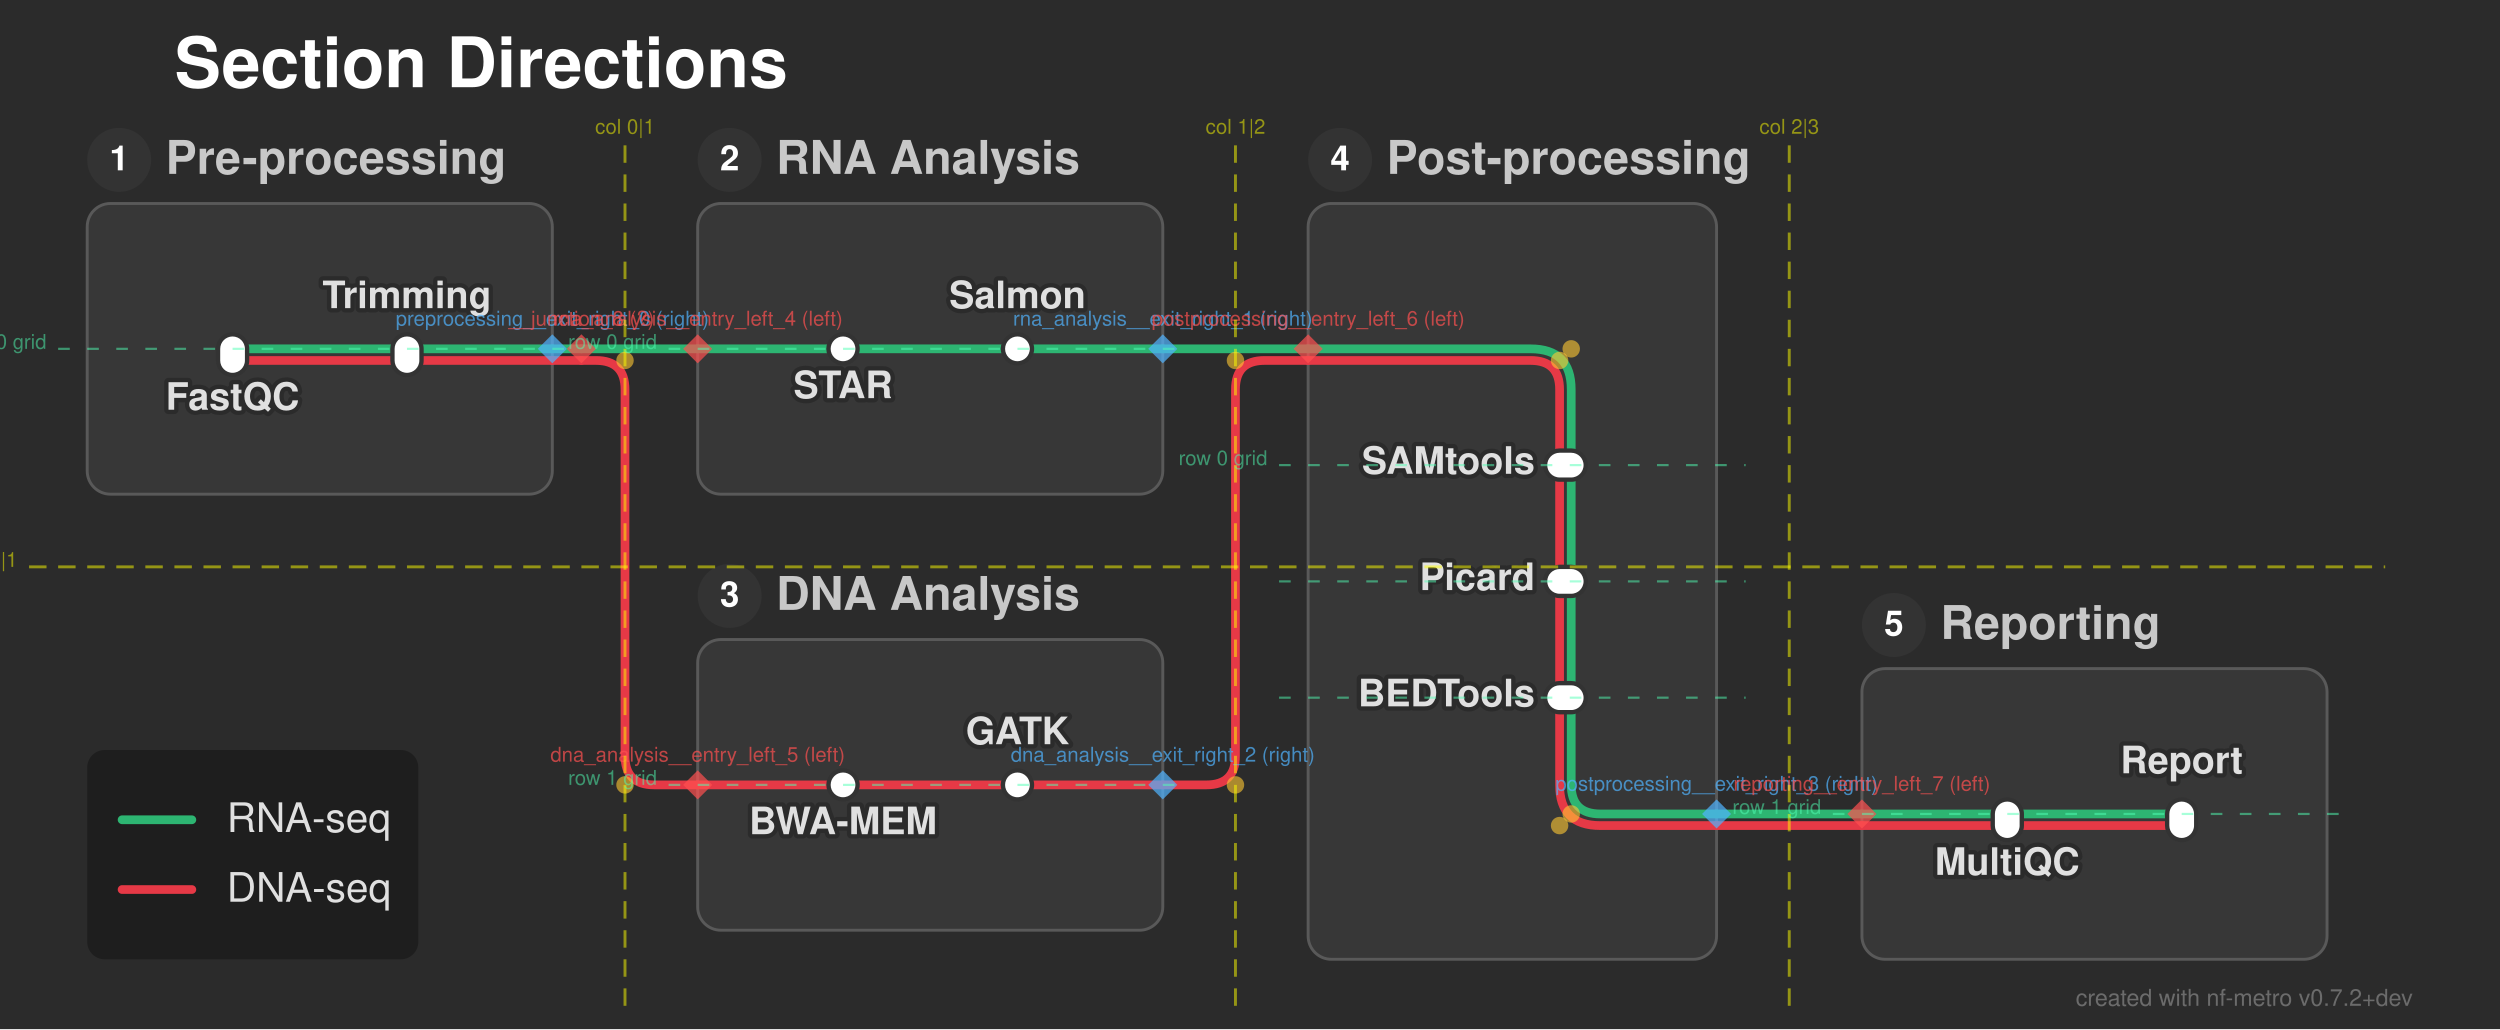
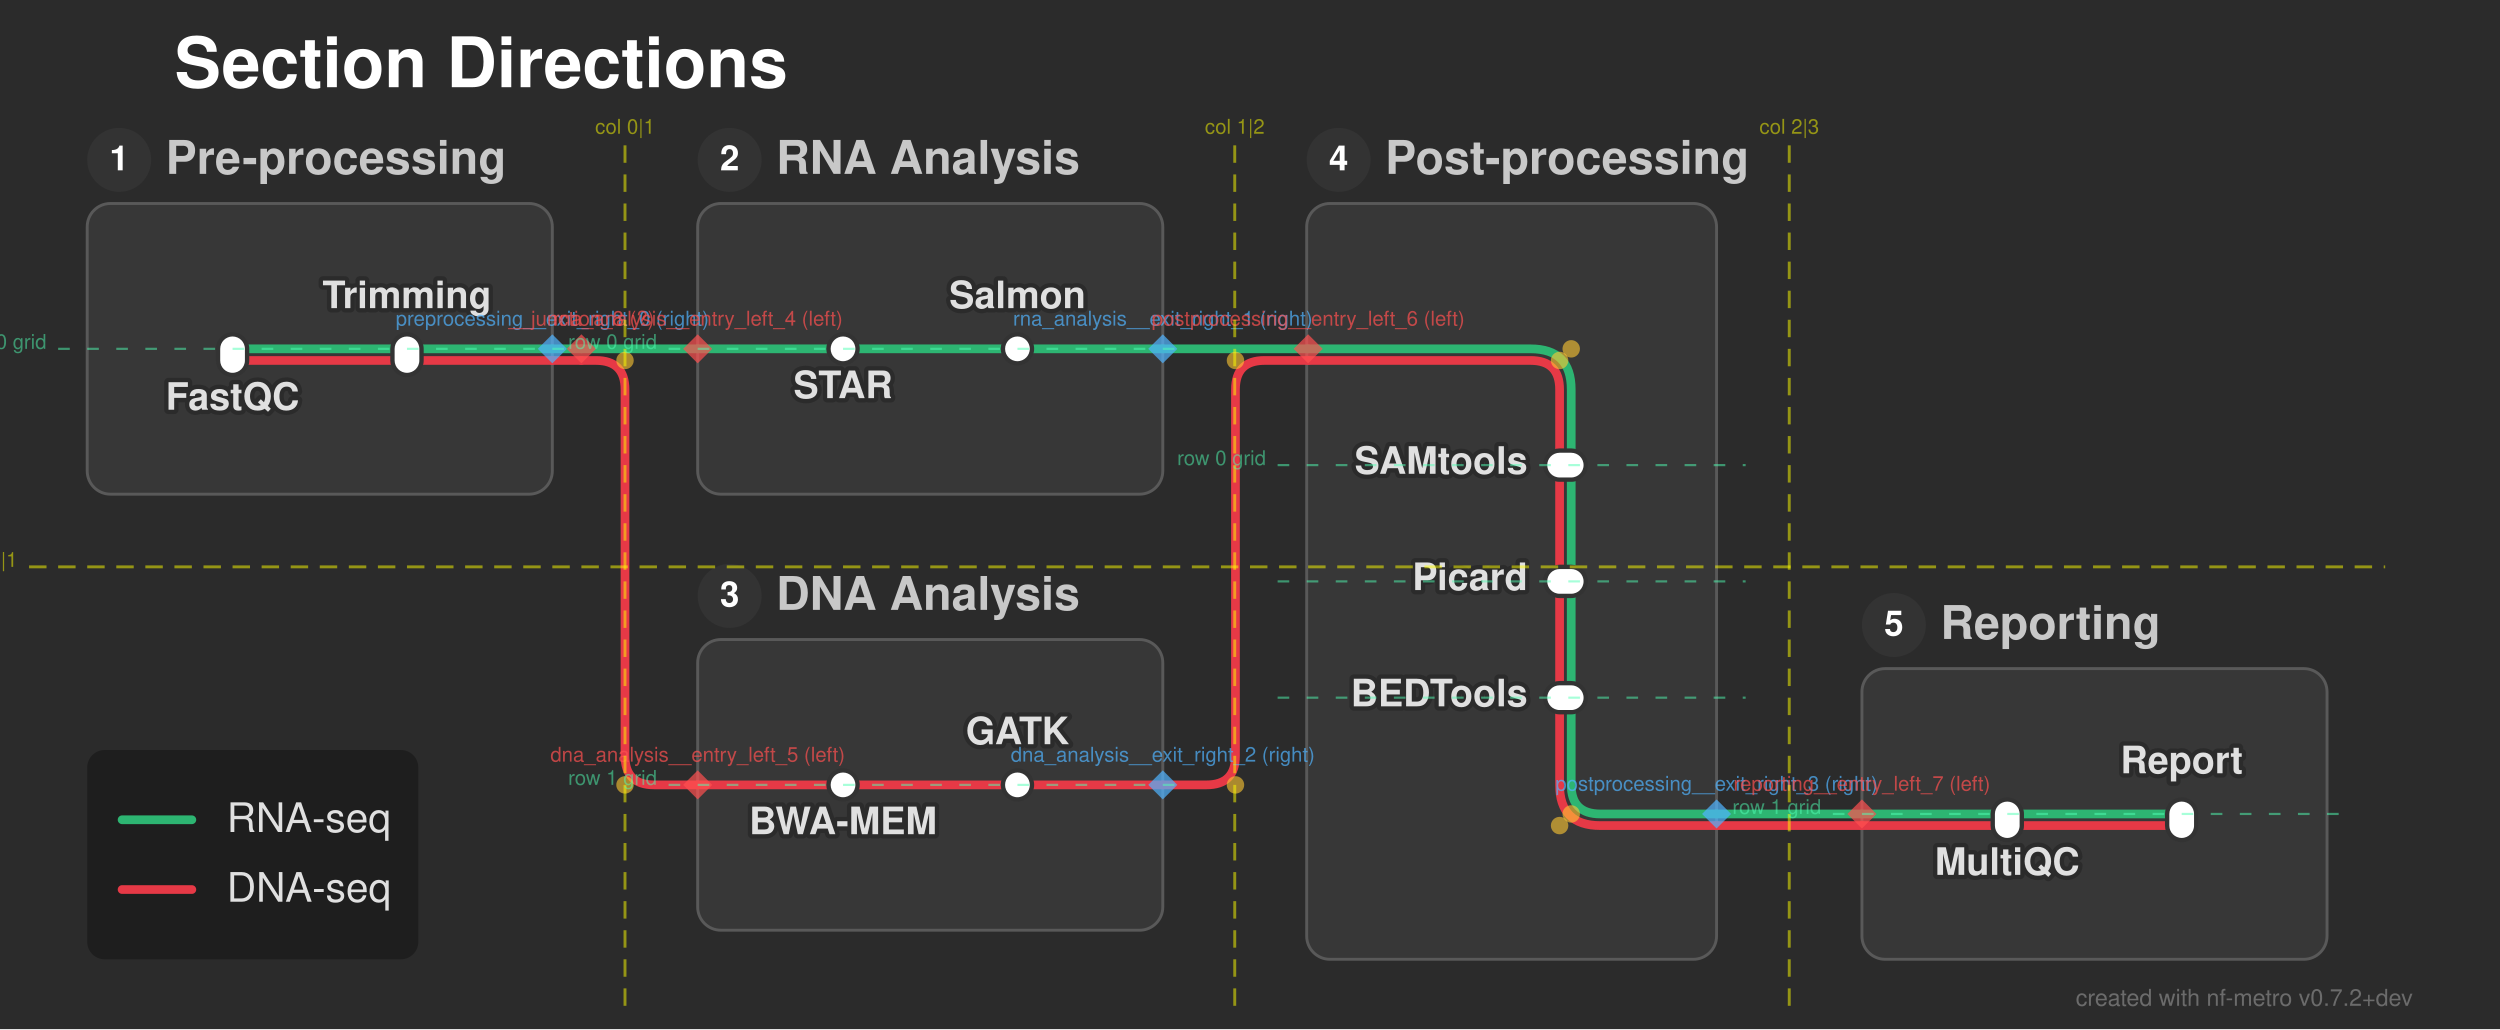
<svg xmlns="http://www.w3.org/2000/svg" width="860" height="354" viewBox="0 0 860 354">
  <defs>
</defs>
  <style>.nf-metro-bg { fill: var(--nfm-bg, #2b2b2b); }
.nf-metro-title { fill: var(--nfm-title-color, #ffffff); }
.nf-metro-station-label { fill: var(--nfm-label-color, #e0e0e0); }
.nf-metro-section-box { fill: var(--nfm-section-fill, #373737); stroke: var(--nfm-section-stroke, #595959); }
.nf-metro-section-label { fill: var(--nfm-section-label-color, #c8c8c8); }
.nf-metro-group-label { fill: var(--nfm-section-label-color, #c8c8c8); }
.nf-metro-group-underline { stroke: var(--nfm-section-label-color, #c8c8c8); }
.nf-metro-legend-bg { fill: var(--nfm-legend-bg, rgba(0, 0, 0, 0.3)); }
.nf-metro-legend-text { fill: var(--nfm-legend-text-color, #e0e0e0); }</style>
  <rect x="0" y="0" width="860" height="354" fill="#2b2b2b" class="nf-metro-bg" />
  <text x="60.0" y="30.0" font-size="24.0" fill="#ffffff" font-family="'Helvetica Neue', Helvetica, Arial, sans-serif" font-weight="bold" class="nf-metro-title">Section Directions</text>
  <rect x="30.0" y="70.0" width="160.0" height="100.0" rx="8" ry="8" fill="#373737" stroke="#595959" stroke-width="1.0" class="nf-metro-section-box" data-section-id="preprocessing" data-section-lines="dna,rna" />
  <circle cx="41.0" cy="55.0" r="11" fill="#333333" class="nf-metro-section-num-circle" data-section-id="preprocessing" />
  <text x="41.0" y="55.0" font-size="12" fill="#ffffff" font-family="'Helvetica Neue', Helvetica, Arial, sans-serif" font-weight="bold" text-anchor="middle" dy="0.3em" data-section-id="preprocessing">1</text>
  <text x="57.0" y="55.0" font-size="16.0" fill="#c8c8c8" font-family="'Helvetica Neue', Helvetica, Arial, sans-serif" font-weight="bold" dy="0.3em" class="nf-metro-section-label" data-section-id="preprocessing">Pre-processing</text>
  <rect x="240.0" y="70.0" width="160.0" height="100.0" rx="8" ry="8" fill="#373737" stroke="#595959" stroke-width="1.0" class="nf-metro-section-box" data-section-id="rna_analysis" data-section-lines="rna" />
  <circle cx="251.0" cy="55.0" r="11" fill="#333333" class="nf-metro-section-num-circle" data-section-id="rna_analysis" />
  <text x="251.0" y="55.0" font-size="12" fill="#ffffff" font-family="'Helvetica Neue', Helvetica, Arial, sans-serif" font-weight="bold" text-anchor="middle" dy="0.3em" data-section-id="rna_analysis">2</text>
  <text x="267.0" y="55.0" font-size="16.0" fill="#c8c8c8" font-family="'Helvetica Neue', Helvetica, Arial, sans-serif" font-weight="bold" dy="0.3em" class="nf-metro-section-label" data-section-id="rna_analysis">RNA Analysis</text>
  <rect x="240.0" y="220.0" width="160.0" height="100.0" rx="8" ry="8" fill="#373737" stroke="#595959" stroke-width="1.0" class="nf-metro-section-box" data-section-id="dna_analysis" data-section-lines="dna" />
  <circle cx="251.0" cy="205.0" r="11" fill="#333333" class="nf-metro-section-num-circle" data-section-id="dna_analysis" />
  <text x="251.0" y="205.0" font-size="12" fill="#ffffff" font-family="'Helvetica Neue', Helvetica, Arial, sans-serif" font-weight="bold" text-anchor="middle" dy="0.3em" data-section-id="dna_analysis">3</text>
  <text x="267.0" y="205.0" font-size="16.0" fill="#c8c8c8" font-family="'Helvetica Neue', Helvetica, Arial, sans-serif" font-weight="bold" dy="0.3em" class="nf-metro-section-label" data-section-id="dna_analysis">DNA Analysis</text>
-   <rect x="450.0" y="70.0" width="140.5" height="260.0" rx="8" ry="8" fill="#373737" stroke="#595959" stroke-width="1.0" class="nf-metro-section-box" data-section-id="postprocessing" data-section-lines="dna,rna" />
-   <circle cx="461.0" cy="55.0" r="11" fill="#333333" class="nf-metro-section-num-circle" data-section-id="postprocessing" />
-   <text x="461.0" y="55.0" font-size="12" fill="#ffffff" font-family="'Helvetica Neue', Helvetica, Arial, sans-serif" font-weight="bold" text-anchor="middle" dy="0.3em" data-section-id="postprocessing">4</text>
-   <text x="477.0" y="55.0" font-size="16.0" fill="#c8c8c8" font-family="'Helvetica Neue', Helvetica, Arial, sans-serif" font-weight="bold" dy="0.3em" class="nf-metro-section-label" data-section-id="postprocessing">Post-processing</text>
+   <rect x="449.5" y="70.0" width="141.0" height="260.0" rx="8" ry="8" fill="#373737" stroke="#595959" stroke-width="1.0" class="nf-metro-section-box" data-section-id="postprocessing" data-section-lines="dna,rna" />
+   <circle cx="460.5" cy="55.0" r="11" fill="#333333" class="nf-metro-section-num-circle" data-section-id="postprocessing" />
+   <text x="460.5" y="55.0" font-size="12" fill="#ffffff" font-family="'Helvetica Neue', Helvetica, Arial, sans-serif" font-weight="bold" text-anchor="middle" dy="0.3em" data-section-id="postprocessing">4</text>
+   <text x="476.5" y="55.0" font-size="16.0" fill="#c8c8c8" font-family="'Helvetica Neue', Helvetica, Arial, sans-serif" font-weight="bold" dy="0.3em" class="nf-metro-section-label" data-section-id="postprocessing">Post-processing</text>
  <rect x="640.5" y="230.0" width="160.0" height="100.0" rx="8" ry="8" fill="#373737" stroke="#595959" stroke-width="1.0" class="nf-metro-section-box" data-section-id="reporting" data-section-lines="dna,rna" />
  <circle cx="651.5" cy="215.0" r="11" fill="#333333" class="nf-metro-section-num-circle" data-section-id="reporting" />
  <text x="651.5" y="215.0" font-size="12" fill="#ffffff" font-family="'Helvetica Neue', Helvetica, Arial, sans-serif" font-weight="bold" text-anchor="middle" dy="0.3em" data-section-id="reporting">5</text>
  <text x="667.5" y="215.0" font-size="16.0" fill="#c8c8c8" font-family="'Helvetica Neue', Helvetica, Arial, sans-serif" font-weight="bold" dy="0.3em" class="nf-metro-section-label" data-section-id="reporting">Reporting</text>
  <path d="M80.0,124.0 L140.0,124.0" stroke="#e63946" stroke-width="3.0" stroke-linecap="round" class="metro-line-dna" data-line-id="dna" />
  <path d="M290.0,270.0 L350.0,270.0" stroke="#e63946" stroke-width="3.0" stroke-linecap="round" class="metro-line-dna" data-line-id="dna" />
  <path d="M536.5,160.0 L536.5,200.0" stroke="#e63946" stroke-width="3.0" stroke-linecap="round" class="metro-line-dna" data-line-id="dna" />
  <path d="M536.5,200.0 L536.5,240.0" stroke="#e63946" stroke-width="3.0" stroke-linecap="round" class="metro-line-dna" data-line-id="dna" />
  <path d="M690.5,284.0 L750.5,284.0" stroke="#e63946" stroke-width="3.0" stroke-linecap="round" class="metro-line-dna" data-line-id="dna" />
  <path d="M140.0,124.0 L190.0,124.0" stroke="#e63946" stroke-width="3.0" stroke-linecap="round" class="metro-line-dna" data-line-id="dna" />
  <path d="M240.0,270.0 L290.0,270.0" stroke="#e63946" stroke-width="3.0" stroke-linecap="round" class="metro-line-dna" data-line-id="dna" />
  <path d="M350.0,270.0 L400.0,270.0" stroke="#e63946" stroke-width="3.0" stroke-linecap="round" class="metro-line-dna" data-line-id="dna" />
  <path d="M450.0,124.0 L526.5,124.0 Q536.5,124.0,536.5,134.0 L536.5,160.0" stroke="#e63946" stroke-width="3.0" fill="none" stroke-linecap="round" stroke-linejoin="round" class="metro-line-dna" data-line-id="dna" />
  <path d="M536.5,240.0 L536.5,270.0 Q536.5,284.0,550.5,284.0 L590.5,284.0" stroke="#e63946" stroke-width="3.0" fill="none" stroke-linecap="round" stroke-linejoin="round" class="metro-line-dna" data-line-id="dna" />
  <path d="M640.5,284.0 L690.5,284.0" stroke="#e63946" stroke-width="3.0" stroke-linecap="round" class="metro-line-dna" data-line-id="dna" />
  <path d="M190.0,124.0 L200.0,124.0" stroke="#e63946" stroke-width="3.0" stroke-linecap="round" class="metro-line-dna" data-line-id="dna" />
  <path d="M200.0,124.0 L205.0,124.0 Q215.0,124.0,215.0,134.0 L215.0,260.0 Q215.0,270.0,225.0,270.0 L240.0,270.0" stroke="#e63946" stroke-width="3.0" fill="none" stroke-linecap="round" stroke-linejoin="round" class="metro-line-dna" data-line-id="dna" />
  <path d="M400.0,270.0 L415.0,270.0 Q425.0,270.0,425.0,260.0 L425.0,134.0 Q425.0,124.0,435.0,124.0 L450.0,124.0" stroke="#e63946" stroke-width="3.0" fill="none" stroke-linecap="round" stroke-linejoin="round" class="metro-line-dna" data-line-id="dna" />
  <path d="M590.5,284.0 L640.5,284.0" stroke="#e63946" stroke-width="3.0" stroke-linecap="round" class="metro-line-dna" data-line-id="dna" />
  <path d="M80.0,120.0 L140.0,120.0" stroke="#2db572" stroke-width="3.0" stroke-linecap="round" class="metro-line-rna" data-line-id="rna" />
  <path d="M290.0,120.0 L350.0,120.0" stroke="#2db572" stroke-width="3.0" stroke-linecap="round" class="metro-line-rna" data-line-id="rna" />
  <path d="M540.5,160.0 L540.5,200.0" stroke="#2db572" stroke-width="3.0" stroke-linecap="round" class="metro-line-rna" data-line-id="rna" />
  <path d="M540.5,200.0 L540.5,240.0" stroke="#2db572" stroke-width="3.0" stroke-linecap="round" class="metro-line-rna" data-line-id="rna" />
  <path d="M690.5,280.0 L750.5,280.0" stroke="#2db572" stroke-width="3.0" stroke-linecap="round" class="metro-line-rna" data-line-id="rna" />
  <path d="M140.0,120.0 L190.0,120.0" stroke="#2db572" stroke-width="3.0" stroke-linecap="round" class="metro-line-rna" data-line-id="rna" />
  <path d="M240.0,120.0 L290.0,120.0" stroke="#2db572" stroke-width="3.0" stroke-linecap="round" class="metro-line-rna" data-line-id="rna" />
  <path d="M350.0,120.0 L400.0,120.0" stroke="#2db572" stroke-width="3.0" stroke-linecap="round" class="metro-line-rna" data-line-id="rna" />
  <path d="M450.0,120.0 L526.5,120.0 Q540.5,120.0,540.5,134.0 L540.5,160.0" stroke="#2db572" stroke-width="3.0" fill="none" stroke-linecap="round" stroke-linejoin="round" class="metro-line-rna" data-line-id="rna" />
  <path d="M540.5,240.0 L540.5,270.0 Q540.5,280.0,550.5,280.0 L590.5,280.0" stroke="#2db572" stroke-width="3.0" fill="none" stroke-linecap="round" stroke-linejoin="round" class="metro-line-rna" data-line-id="rna" />
  <path d="M640.5,280.0 L690.5,280.0" stroke="#2db572" stroke-width="3.0" stroke-linecap="round" class="metro-line-rna" data-line-id="rna" />
  <path d="M190.0,120.0 L200.0,120.0" stroke="#2db572" stroke-width="3.0" stroke-linecap="round" class="metro-line-rna" data-line-id="rna" />
  <path d="M200.0,120.0 L240.0,120.0" stroke="#2db572" stroke-width="3.0" stroke-linecap="round" class="metro-line-rna" data-line-id="rna" />
  <path d="M400.0,120.0 L450.0,120.0" stroke="#2db572" stroke-width="3.0" stroke-linecap="round" class="metro-line-rna" data-line-id="rna" />
  <path d="M590.5,280.0 L640.5,280.0" stroke="#2db572" stroke-width="3.0" stroke-linecap="round" class="metro-line-rna" data-line-id="rna" />
  <rect x="75.0" y="115.0" width="10.0" height="14.0" rx="5.0" ry="5.0" fill="#ffffff" stroke="#333333" stroke-width="1.5" class="nf-metro-station" data-station-id="fastqc" data-station-lines="dna,rna" data-station-label="FastQC" data-section-id="preprocessing" data-section-name="Pre-processing" />
  <rect x="135.0" y="115.0" width="10.0" height="14.0" rx="5.0" ry="5.0" fill="#ffffff" stroke="#333333" stroke-width="1.5" class="nf-metro-station" data-station-id="trim" data-station-lines="dna,rna" data-station-label="Trimming" data-section-id="preprocessing" data-section-name="Pre-processing" />
  <rect x="285.0" y="115.0" width="10.0" height="10.0" rx="5.0" ry="5.0" fill="#ffffff" stroke="#333333" stroke-width="1.5" class="nf-metro-station" data-station-id="star" data-station-lines="rna" data-station-label="STAR" data-section-id="rna_analysis" data-section-name="RNA Analysis" />
  <rect x="345.0" y="115.0" width="10.0" height="10.0" rx="5.0" ry="5.0" fill="#ffffff" stroke="#333333" stroke-width="1.5" class="nf-metro-station" data-station-id="salmon" data-station-lines="rna" data-station-label="Salmon" data-section-id="rna_analysis" data-section-name="RNA Analysis" />
  <rect x="285.0" y="265.0" width="10.0" height="10.0" rx="5.0" ry="5.0" fill="#ffffff" stroke="#333333" stroke-width="1.5" class="nf-metro-station" data-station-id="bwa" data-station-lines="dna" data-station-label="BWA-MEM" data-section-id="dna_analysis" data-section-name="DNA Analysis" />
  <rect x="345.0" y="265.0" width="10.0" height="10.0" rx="5.0" ry="5.0" fill="#ffffff" stroke="#333333" stroke-width="1.5" class="nf-metro-station" data-station-id="gatk" data-station-lines="dna" data-station-label="GATK" data-section-id="dna_analysis" data-section-name="DNA Analysis" />
  <rect x="531.5" y="155.0" width="14.0" height="10.0" rx="5.0" ry="5.0" fill="#ffffff" stroke="#333333" stroke-width="1.5" class="nf-metro-station" data-station-id="samtools" data-station-lines="dna,rna" data-station-label="SAMtools" data-section-id="postprocessing" data-section-name="Post-processing" />
  <rect x="531.5" y="195.0" width="14.0" height="10.0" rx="5.0" ry="5.0" fill="#ffffff" stroke="#333333" stroke-width="1.5" class="nf-metro-station" data-station-id="picard" data-station-lines="dna,rna" data-station-label="Picard" data-section-id="postprocessing" data-section-name="Post-processing" />
  <rect x="531.5" y="235.0" width="14.0" height="10.0" rx="5.0" ry="5.0" fill="#ffffff" stroke="#333333" stroke-width="1.5" class="nf-metro-station" data-station-id="bedtools" data-station-lines="dna,rna" data-station-label="BEDTools" data-section-id="postprocessing" data-section-name="Post-processing" />
  <rect x="685.5" y="275.0" width="10.0" height="14.0" rx="5.0" ry="5.0" fill="#ffffff" stroke="#333333" stroke-width="1.5" class="nf-metro-station" data-station-id="multiqc" data-station-lines="dna,rna" data-station-label="MultiQC" data-section-id="reporting" data-section-name="Reporting" />
  <rect x="745.5" y="275.0" width="10.0" height="14.0" rx="5.0" ry="5.0" fill="#ffffff" stroke="#333333" stroke-width="1.5" class="nf-metro-station" data-station-id="report" data-station-lines="dna,rna" data-station-label="Report" data-section-id="reporting" data-section-name="Reporting" />
  <text x="80.0" y="135.0" font-size="13.0" fill="#2b2b2b" stroke="#2b2b2b" stroke-width="3.0" stroke-linejoin="round" font-family="'Helvetica Neue', Helvetica, Arial, sans-serif" font-weight="bold" aria-hidden="true" text-anchor="middle" dominant-baseline="hanging">FastQC</text>
  <text x="80.0" y="135.0" font-size="13.0" fill="#e0e0e0" font-family="'Helvetica Neue', Helvetica, Arial, sans-serif" font-weight="bold" text-anchor="middle" dominant-baseline="hanging" data-station-id="fastqc" class="nf-metro-station-label">FastQC</text>
  <text x="290.0" y="131.0" font-size="13.0" fill="#2b2b2b" stroke="#2b2b2b" stroke-width="3.0" stroke-linejoin="round" font-family="'Helvetica Neue', Helvetica, Arial, sans-serif" font-weight="bold" aria-hidden="true" text-anchor="middle" dominant-baseline="hanging">STAR</text>
  <text x="290.0" y="131.0" font-size="13.0" fill="#e0e0e0" font-family="'Helvetica Neue', Helvetica, Arial, sans-serif" font-weight="bold" text-anchor="middle" dominant-baseline="hanging" data-station-id="star" class="nf-metro-station-label">STAR</text>
-   <text x="528.0" y="160.0" font-size="13.0" fill="#2b2b2b" stroke="#2b2b2b" stroke-width="3.0" stroke-linejoin="round" font-family="'Helvetica Neue', Helvetica, Arial, sans-serif" font-weight="bold" aria-hidden="true" text-anchor="end" dominant-baseline="central">SAMtools</text>
-   <text x="528.0" y="160.0" font-size="13.0" fill="#e0e0e0" font-family="'Helvetica Neue', Helvetica, Arial, sans-serif" font-weight="bold" text-anchor="end" dominant-baseline="central" data-station-id="samtools" class="nf-metro-station-label">SAMtools</text>
+   <text x="525.5" y="160.0" font-size="13.0" fill="#2b2b2b" stroke="#2b2b2b" stroke-width="3.0" stroke-linejoin="round" font-family="'Helvetica Neue', Helvetica, Arial, sans-serif" font-weight="bold" aria-hidden="true" text-anchor="end" dominant-baseline="central">SAMtools</text>
+   <text x="525.5" y="160.0" font-size="13.0" fill="#e0e0e0" font-family="'Helvetica Neue', Helvetica, Arial, sans-serif" font-weight="bold" text-anchor="end" dominant-baseline="central" data-station-id="samtools" class="nf-metro-station-label">SAMtools</text>
  <text x="690.5" y="295.0" font-size="13.0" fill="#2b2b2b" stroke="#2b2b2b" stroke-width="3.0" stroke-linejoin="round" font-family="'Helvetica Neue', Helvetica, Arial, sans-serif" font-weight="bold" aria-hidden="true" text-anchor="middle" dominant-baseline="hanging">MultiQC</text>
  <text x="690.5" y="295.0" font-size="13.0" fill="#e0e0e0" font-family="'Helvetica Neue', Helvetica, Arial, sans-serif" font-weight="bold" text-anchor="middle" dominant-baseline="hanging" data-station-id="multiqc" class="nf-metro-station-label">MultiQC</text>
  <text x="290.0" y="281.0" font-size="13.0" fill="#2b2b2b" stroke="#2b2b2b" stroke-width="3.0" stroke-linejoin="round" font-family="'Helvetica Neue', Helvetica, Arial, sans-serif" font-weight="bold" aria-hidden="true" text-anchor="middle" dominant-baseline="hanging">BWA-MEM</text>
  <text x="290.0" y="281.0" font-size="13.0" fill="#e0e0e0" font-family="'Helvetica Neue', Helvetica, Arial, sans-serif" font-weight="bold" text-anchor="middle" dominant-baseline="hanging" data-station-id="bwa" class="nf-metro-station-label">BWA-MEM</text>
  <text x="140.0" y="106.0" font-size="13.0" fill="#2b2b2b" stroke="#2b2b2b" stroke-width="3.0" stroke-linejoin="round" font-family="'Helvetica Neue', Helvetica, Arial, sans-serif" font-weight="bold" aria-hidden="true" text-anchor="middle" dominant-baseline="auto">Trimming</text>
  <text x="140.0" y="106.0" font-size="13.0" fill="#e0e0e0" font-family="'Helvetica Neue', Helvetica, Arial, sans-serif" font-weight="bold" text-anchor="middle" dominant-baseline="auto" data-station-id="trim" class="nf-metro-station-label">Trimming</text>
  <text x="350.0" y="106.0" font-size="13.0" fill="#2b2b2b" stroke="#2b2b2b" stroke-width="3.0" stroke-linejoin="round" font-family="'Helvetica Neue', Helvetica, Arial, sans-serif" font-weight="bold" aria-hidden="true" text-anchor="middle" dominant-baseline="auto">Salmon</text>
  <text x="350.0" y="106.0" font-size="13.0" fill="#e0e0e0" font-family="'Helvetica Neue', Helvetica, Arial, sans-serif" font-weight="bold" text-anchor="middle" dominant-baseline="auto" data-station-id="salmon" class="nf-metro-station-label">Salmon</text>
-   <text x="528.0" y="200.0" font-size="13.0" fill="#2b2b2b" stroke="#2b2b2b" stroke-width="3.0" stroke-linejoin="round" font-family="'Helvetica Neue', Helvetica, Arial, sans-serif" font-weight="bold" aria-hidden="true" text-anchor="end" dominant-baseline="central">Picard</text>
-   <text x="528.0" y="200.0" font-size="13.0" fill="#e0e0e0" font-family="'Helvetica Neue', Helvetica, Arial, sans-serif" font-weight="bold" text-anchor="end" dominant-baseline="central" data-station-id="picard" class="nf-metro-station-label">Picard</text>
+   <text x="525.5" y="200.0" font-size="13.0" fill="#2b2b2b" stroke="#2b2b2b" stroke-width="3.0" stroke-linejoin="round" font-family="'Helvetica Neue', Helvetica, Arial, sans-serif" font-weight="bold" aria-hidden="true" text-anchor="end" dominant-baseline="central">Picard</text>
+   <text x="525.5" y="200.0" font-size="13.0" fill="#e0e0e0" font-family="'Helvetica Neue', Helvetica, Arial, sans-serif" font-weight="bold" text-anchor="end" dominant-baseline="central" data-station-id="picard" class="nf-metro-station-label">Picard</text>
  <text x="750.5" y="266.0" font-size="13.0" fill="#2b2b2b" stroke="#2b2b2b" stroke-width="3.0" stroke-linejoin="round" font-family="'Helvetica Neue', Helvetica, Arial, sans-serif" font-weight="bold" aria-hidden="true" text-anchor="middle" dominant-baseline="auto">Report</text>
  <text x="750.5" y="266.0" font-size="13.0" fill="#e0e0e0" font-family="'Helvetica Neue', Helvetica, Arial, sans-serif" font-weight="bold" text-anchor="middle" dominant-baseline="auto" data-station-id="report" class="nf-metro-station-label">Report</text>
  <text x="350.0" y="256.0" font-size="13.0" fill="#2b2b2b" stroke="#2b2b2b" stroke-width="3.0" stroke-linejoin="round" font-family="'Helvetica Neue', Helvetica, Arial, sans-serif" font-weight="bold" aria-hidden="true" text-anchor="middle" dominant-baseline="auto">GATK</text>
  <text x="350.0" y="256.0" font-size="13.0" fill="#e0e0e0" font-family="'Helvetica Neue', Helvetica, Arial, sans-serif" font-weight="bold" text-anchor="middle" dominant-baseline="auto" data-station-id="gatk" class="nf-metro-station-label">GATK</text>
-   <text x="528.0" y="240.0" font-size="13.0" fill="#2b2b2b" stroke="#2b2b2b" stroke-width="3.0" stroke-linejoin="round" font-family="'Helvetica Neue', Helvetica, Arial, sans-serif" font-weight="bold" aria-hidden="true" text-anchor="end" dominant-baseline="central">BEDTools</text>
-   <text x="528.0" y="240.0" font-size="13.0" fill="#e0e0e0" font-family="'Helvetica Neue', Helvetica, Arial, sans-serif" font-weight="bold" text-anchor="end" dominant-baseline="central" data-station-id="bedtools" class="nf-metro-station-label">BEDTools</text>
+   <text x="525.5" y="240.0" font-size="13.0" fill="#2b2b2b" stroke="#2b2b2b" stroke-width="3.0" stroke-linejoin="round" font-family="'Helvetica Neue', Helvetica, Arial, sans-serif" font-weight="bold" aria-hidden="true" text-anchor="end" dominant-baseline="central">BEDTools</text>
+   <text x="525.5" y="240.0" font-size="13.0" fill="#e0e0e0" font-family="'Helvetica Neue', Helvetica, Arial, sans-serif" font-weight="bold" text-anchor="end" dominant-baseline="central" data-station-id="bedtools" class="nf-metro-station-label">BEDTools</text>
  <circle cx="540.5" cy="120.0" r="3.0" fill="rgba(255, 200, 50, 0.6)" />
  <circle cx="536.5" cy="124.0" r="3.0" fill="rgba(255, 200, 50, 0.6)" />
  <circle cx="540.5" cy="280.0" r="3.0" fill="rgba(255, 200, 50, 0.6)" />
  <circle cx="536.5" cy="284.0" r="3.0" fill="rgba(255, 200, 50, 0.6)" />
  <circle cx="215.0" cy="124.0" r="3.0" fill="rgba(255, 200, 50, 0.6)" />
  <circle cx="215.0" cy="270.0" r="3.0" fill="rgba(255, 200, 50, 0.6)" />
  <circle cx="425.0" cy="270.0" r="3.0" fill="rgba(255, 200, 50, 0.6)" />
  <circle cx="425.0" cy="124.0" r="3.0" fill="rgba(255, 200, 50, 0.6)" />
  <path d="M190.0,115.0 L195.0,120.0 L190.0,125.0 L185.0,120.0 Z" fill="rgba(80, 180, 255, 0.7)" stroke="none" />
  <text x="190.0" y="112.0" font-size="7" fill="rgba(80, 180, 255, 0.7)" font-family="'Helvetica Neue', Helvetica, Arial, sans-serif" text-anchor="middle" dominant-baseline="auto">preprocessing__exit_right_0 (right)</text>
  <path d="M400.0,115.0 L405.0,120.0 L400.0,125.0 L395.0,120.0 Z" fill="rgba(80, 180, 255, 0.7)" stroke="none" />
  <text x="400.0" y="112.0" font-size="7" fill="rgba(80, 180, 255, 0.7)" font-family="'Helvetica Neue', Helvetica, Arial, sans-serif" text-anchor="middle" dominant-baseline="auto">rna_analysis__exit_right_1 (right)</text>
  <path d="M400.0,265.0 L405.0,270.0 L400.0,275.0 L395.0,270.0 Z" fill="rgba(80, 180, 255, 0.7)" stroke="none" />
  <text x="400.0" y="262.0" font-size="7" fill="rgba(80, 180, 255, 0.7)" font-family="'Helvetica Neue', Helvetica, Arial, sans-serif" text-anchor="middle" dominant-baseline="auto">dna_analysis__exit_right_2 (right)</text>
  <path d="M590.5,275.0 L595.5,280.0 L590.5,285.0 L585.5,280.0 Z" fill="rgba(80, 180, 255, 0.7)" stroke="none" />
  <text x="590.5" y="272.0" font-size="7" fill="rgba(80, 180, 255, 0.7)" font-family="'Helvetica Neue', Helvetica, Arial, sans-serif" text-anchor="middle" dominant-baseline="auto">postprocessing__exit_right_3 (right)</text>
  <path d="M240.0,115.0 L245.0,120.0 L240.0,125.0 L235.0,120.0 Z" fill="rgba(255, 80, 80, 0.7)" stroke="none" />
  <text x="240.0" y="112.0" font-size="7" fill="rgba(255, 80, 80, 0.7)" font-family="'Helvetica Neue', Helvetica, Arial, sans-serif" text-anchor="middle" dominant-baseline="auto">rna_analysis__entry_left_4 (left)</text>
  <path d="M240.0,265.0 L245.0,270.0 L240.0,275.0 L235.0,270.0 Z" fill="rgba(255, 80, 80, 0.7)" stroke="none" />
  <text x="240.0" y="262.0" font-size="7" fill="rgba(255, 80, 80, 0.7)" font-family="'Helvetica Neue', Helvetica, Arial, sans-serif" text-anchor="middle" dominant-baseline="auto">dna_analysis__entry_left_5 (left)</text>
  <path d="M450.0,115.0 L455.0,120.0 L450.0,125.0 L445.0,120.0 Z" fill="rgba(255, 80, 80, 0.7)" stroke="none" />
  <text x="450.0" y="112.0" font-size="7" fill="rgba(255, 80, 80, 0.7)" font-family="'Helvetica Neue', Helvetica, Arial, sans-serif" text-anchor="middle" dominant-baseline="auto">postprocessing__entry_left_6 (left)</text>
  <path d="M640.5,275.0 L645.5,280.0 L640.5,285.0 L635.5,280.0 Z" fill="rgba(255, 80, 80, 0.7)" stroke="none" />
  <text x="640.5" y="272.0" font-size="7" fill="rgba(255, 80, 80, 0.7)" font-family="'Helvetica Neue', Helvetica, Arial, sans-serif" text-anchor="middle" dominant-baseline="auto">reporting__entry_left_7 (left)</text>
  <path d="M200.0,115.0 L205.0,120.0 L200.0,125.0 L195.0,120.0 Z" fill="rgba(255, 80, 80, 0.7)" stroke="none" />
  <text x="200.0" y="112.0" font-size="7" fill="rgba(255, 80, 80, 0.7)" font-family="'Helvetica Neue', Helvetica, Arial, sans-serif" text-anchor="middle" dominant-baseline="auto">__junction_8 (?)</text>
  <path d="M215.0,50.0 L215.0,350.0" stroke="rgba(255, 255, 0, 0.5)" stroke-width="1" stroke-dasharray="6,4" />
  <text x="215.0" y="46.0" font-size="7" fill="rgba(255, 255, 0, 0.5)" font-family="'Helvetica Neue', Helvetica, Arial, sans-serif" text-anchor="middle">col 0|1</text>
-   <path d="M425.0,50.0 L425.0,350.0" stroke="rgba(255, 255, 0, 0.5)" stroke-width="1" stroke-dasharray="6,4" />
-   <text x="425.0" y="46.0" font-size="7" fill="rgba(255, 255, 0, 0.5)" font-family="'Helvetica Neue', Helvetica, Arial, sans-serif" text-anchor="middle">col 1|2</text>
+   <path d="M424.75,50.0 L424.75,350.0" stroke="rgba(255, 255, 0, 0.5)" stroke-width="1" stroke-dasharray="6,4" />
+   <text x="424.75" y="46.0" font-size="7" fill="rgba(255, 255, 0, 0.5)" font-family="'Helvetica Neue', Helvetica, Arial, sans-serif" text-anchor="middle">col 1|2</text>
  <path d="M615.5,50.0 L615.5,350.0" stroke="rgba(255, 255, 0, 0.5)" stroke-width="1" stroke-dasharray="6,4" />
  <text x="615.5" y="46.0" font-size="7" fill="rgba(255, 255, 0, 0.5)" font-family="'Helvetica Neue', Helvetica, Arial, sans-serif" text-anchor="middle">col 2|3</text>
  <path d="M10.0,195.0 L820.5,195.0" stroke="rgba(255, 255, 0, 0.5)" stroke-width="1" stroke-dasharray="6,4" />
  <text x="6.0" y="195.0" font-size="7" fill="rgba(255, 255, 0, 0.5)" font-family="'Helvetica Neue', Helvetica, Arial, sans-serif" text-anchor="end">row 0|1</text>
  <path d="M20.0,120.0 L200.0,120.0" stroke="rgba(80, 255, 180, 0.5)" stroke-width="0.75" stroke-dasharray="4,6" />
  <text x="16.0" y="120.0" font-size="7" fill="rgba(80, 255, 180, 0.5)" font-family="'Helvetica Neue', Helvetica, Arial, sans-serif" text-anchor="end">row 0 grid</text>
  <path d="M230.0,120.0 L410.0,120.0" stroke="rgba(80, 255, 180, 0.5)" stroke-width="0.75" stroke-dasharray="4,6" />
  <text x="226.0" y="120.0" font-size="7" fill="rgba(80, 255, 180, 0.5)" font-family="'Helvetica Neue', Helvetica, Arial, sans-serif" text-anchor="end">row 0 grid</text>
  <path d="M230.0,270.0 L410.0,270.0" stroke="rgba(80, 255, 180, 0.5)" stroke-width="0.75" stroke-dasharray="4,6" />
  <text x="226.0" y="270.0" font-size="7" fill="rgba(80, 255, 180, 0.5)" font-family="'Helvetica Neue', Helvetica, Arial, sans-serif" text-anchor="end">row 1 grid</text>
-   <path d="M440.0,160.0 L600.5,160.0" stroke="rgba(80, 255, 180, 0.5)" stroke-width="0.75" stroke-dasharray="4,6" />
-   <text x="436.0" y="160.0" font-size="7" fill="rgba(80, 255, 180, 0.5)" font-family="'Helvetica Neue', Helvetica, Arial, sans-serif" text-anchor="end">row 0 grid</text>
-   <path d="M440.0,200.0 L600.5,200.0" stroke="rgba(80, 255, 180, 0.5)" stroke-width="0.75" stroke-dasharray="4,6" />
-   <path d="M440.0,240.0 L600.5,240.0" stroke="rgba(80, 255, 180, 0.5)" stroke-width="0.75" stroke-dasharray="4,6" />
+   <path d="M439.5,160.0 L600.5,160.0" stroke="rgba(80, 255, 180, 0.5)" stroke-width="0.75" stroke-dasharray="4,6" />
+   <text x="435.5" y="160.0" font-size="7" fill="rgba(80, 255, 180, 0.5)" font-family="'Helvetica Neue', Helvetica, Arial, sans-serif" text-anchor="end">row 0 grid</text>
+   <path d="M439.5,200.0 L600.5,200.0" stroke="rgba(80, 255, 180, 0.5)" stroke-width="0.75" stroke-dasharray="4,6" />
+   <path d="M439.5,240.0 L600.5,240.0" stroke="rgba(80, 255, 180, 0.5)" stroke-width="0.75" stroke-dasharray="4,6" />
  <path d="M630.5,280.0 L810.5,280.0" stroke="rgba(80, 255, 180, 0.5)" stroke-width="0.75" stroke-dasharray="4,6" />
  <text x="626.5" y="280.0" font-size="7" fill="rgba(80, 255, 180, 0.5)" font-family="'Helvetica Neue', Helvetica, Arial, sans-serif" text-anchor="end">row 1 grid</text>
  <rect x="30.0" y="258.0" width="113.9" height="72.0" rx="6" ry="6" fill="rgba(0, 0, 0, 0.3)" class="nf-metro-legend-bg" />
  <path d="M42.0,282.0 L66.0,282.0" stroke="#2db572" stroke-width="3.0" stroke-linecap="round" />
  <text x="78.0" y="282.0" font-size="14.0" fill="#e0e0e0" font-family="'Helvetica Neue', Helvetica, Arial, sans-serif" dy="0.3em" class="nf-metro-legend-text">RNA-seq</text>
  <path d="M42.0,306.0 L66.0,306.0" stroke="#e63946" stroke-width="3.0" stroke-linecap="round" />
  <text x="78.0" y="306.0" font-size="14.0" fill="#e0e0e0" font-family="'Helvetica Neue', Helvetica, Arial, sans-serif" dy="0.3em" class="nf-metro-legend-text">DNA-seq</text>
  <text x="830.0" y="346.0" font-size="8" fill="rgba(150, 150, 150, 0.6)" font-family="'Helvetica Neue', Helvetica, Arial, sans-serif" text-anchor="end">created with nf-metro v0.7.2+dev</text>
</svg>
